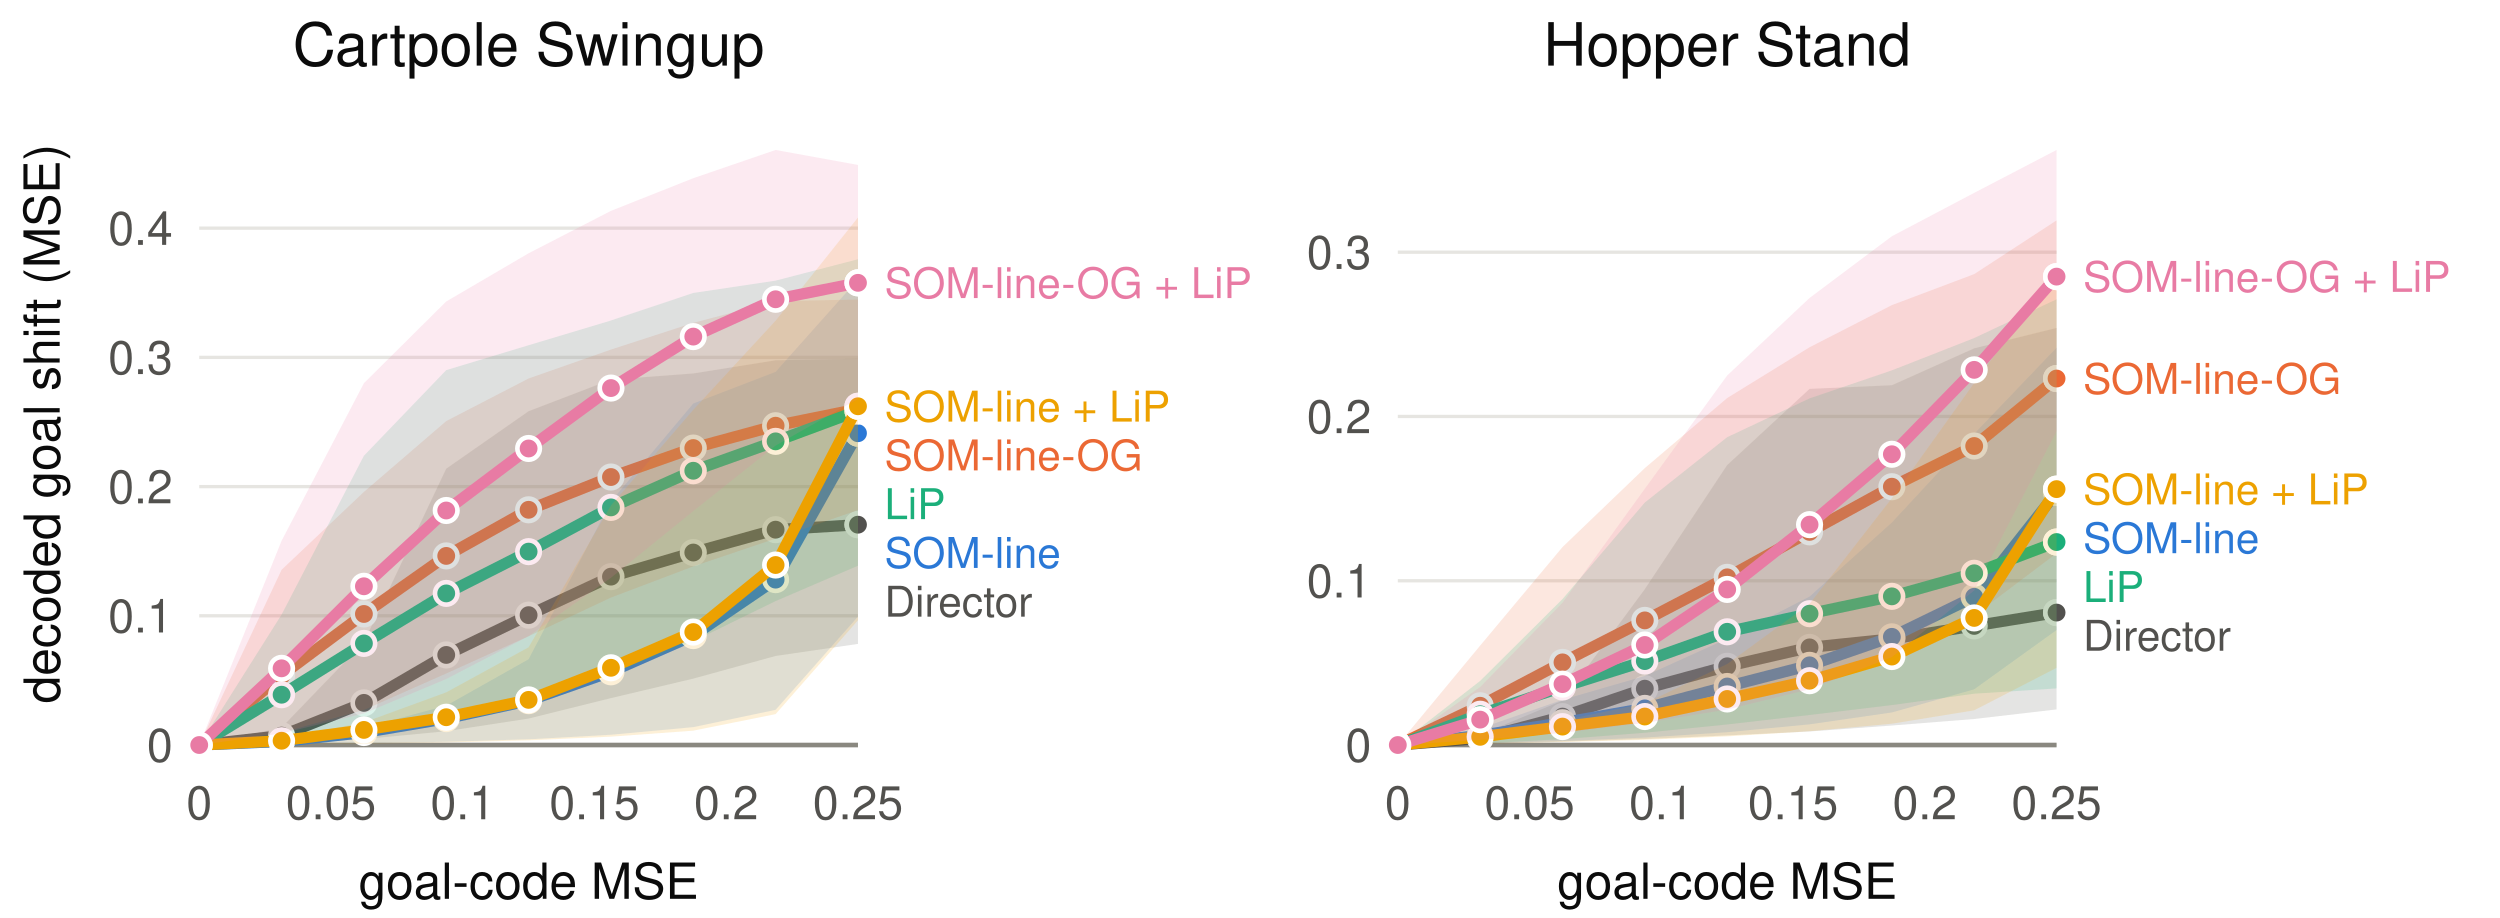
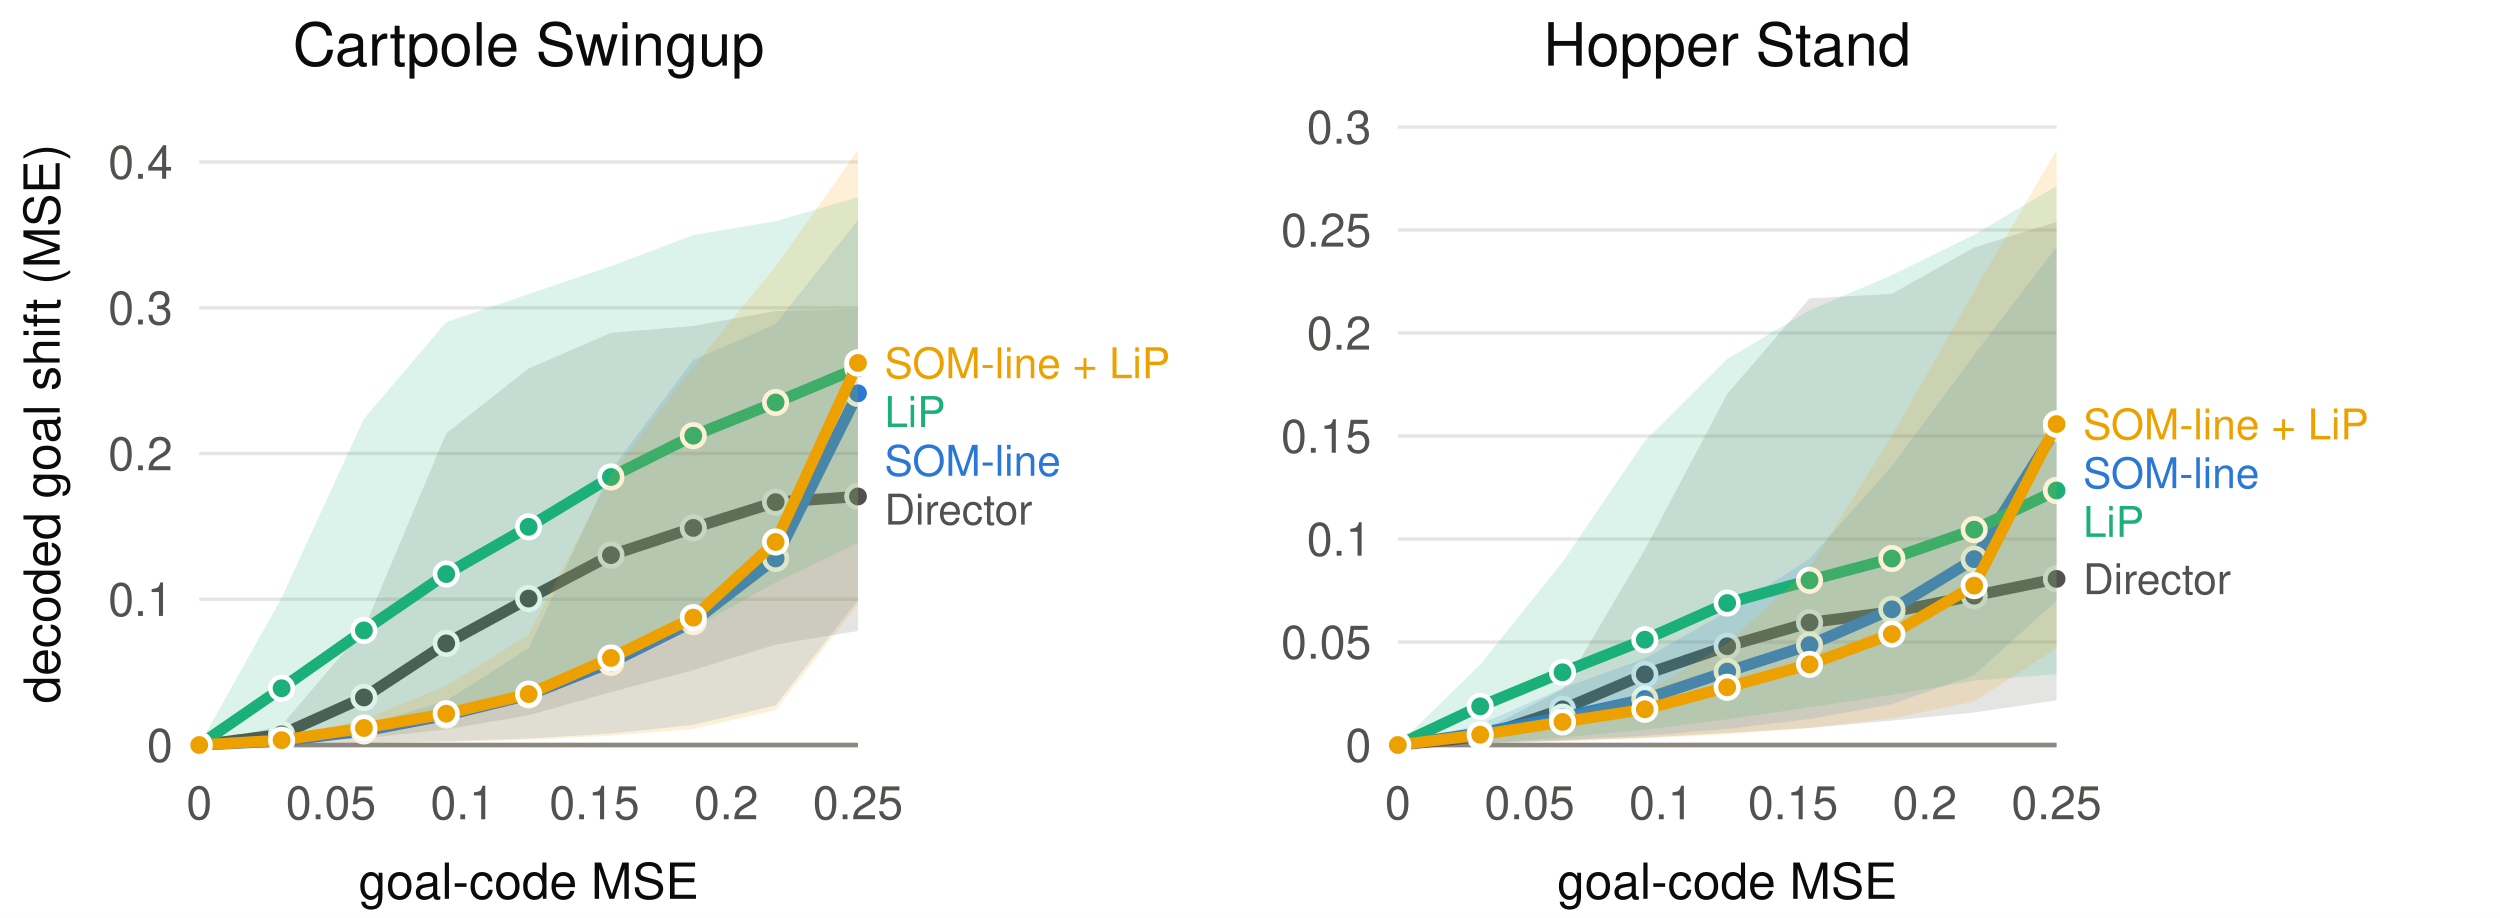
<svg xmlns="http://www.w3.org/2000/svg" width="4668" height="1714" viewBox="0 0 4668 1714" font-family="Helvetica,Arial,sans-serif">
  <rect x="0" y="0" width="4668" height="1714" fill="white" />
  <text x="987.0" y="122.5" font-size="111.4" fill="#0b0b0b" text-anchor="middle">Cartpole Swingup</text>
  <line x1="372.0" y1="1391.1" x2="1602.0" y2="1391.1" stroke="#e6e5e1" stroke-width="6.19" />
  <text x="322.5" y="1422.3" font-size="86.6" fill="#52514e" text-anchor="end">0</text>
-   <line x1="372.0" y1="1149.8" x2="1602.0" y2="1149.8" stroke="#e6e5e1" stroke-width="6.19" />
-   <text x="322.5" y="1181.0" font-size="86.6" fill="#52514e" text-anchor="end">0.1</text>
-   <line x1="372.0" y1="908.6" x2="1602.0" y2="908.6" stroke="#e6e5e1" stroke-width="6.19" />
-   <text x="322.5" y="939.8" font-size="86.6" fill="#52514e" text-anchor="end">0.2</text>
-   <line x1="372.0" y1="667.3" x2="1602.0" y2="667.3" stroke="#e6e5e1" stroke-width="6.19" />
-   <text x="322.5" y="698.5" font-size="86.6" fill="#52514e" text-anchor="end">0.3</text>
-   <line x1="372.0" y1="426.0" x2="1602.0" y2="426.0" stroke="#e6e5e1" stroke-width="6.19" />
-   <text x="322.5" y="457.2" font-size="86.6" fill="#52514e" text-anchor="end">0.4</text>
+   <line x1="372.0" y1="1118.9" x2="1602.0" y2="1118.9" stroke="#e6e5e1" stroke-width="6.19" />
+   <text x="322.5" y="1150.1" font-size="86.6" fill="#52514e" text-anchor="end">0.1</text>
+   <line x1="372.0" y1="846.8" x2="1602.0" y2="846.8" stroke="#e6e5e1" stroke-width="6.19" />
+   <text x="322.5" y="878.0" font-size="86.6" fill="#52514e" text-anchor="end">0.2</text>
+   <line x1="372.0" y1="574.7" x2="1602.0" y2="574.7" stroke="#e6e5e1" stroke-width="6.19" />
+   <text x="322.5" y="605.8" font-size="86.6" fill="#52514e" text-anchor="end">0.3</text>
+   <line x1="372.0" y1="302.5" x2="1602.0" y2="302.5" stroke="#e6e5e1" stroke-width="6.19" />
+   <text x="322.5" y="333.7" font-size="86.6" fill="#52514e" text-anchor="end">0.4</text>
  <text x="372.0" y="1529.7" font-size="86.6" fill="#52514e" text-anchor="middle">0</text>
  <text x="618.0" y="1529.7" font-size="86.6" fill="#52514e" text-anchor="middle">0.05</text>
  <text x="864.0" y="1529.7" font-size="86.6" fill="#52514e" text-anchor="middle">0.1</text>
  <text x="1110.0" y="1529.7" font-size="86.6" fill="#52514e" text-anchor="middle">0.15</text>
  <text x="1356.0" y="1529.7" font-size="86.6" fill="#52514e" text-anchor="middle">0.2</text>
  <text x="1602.0" y="1529.7" font-size="86.6" fill="#52514e" text-anchor="middle">0.25</text>
  <text x="987.0" y="1678.2" font-size="92.8" fill="#0b0b0b" text-anchor="middle">goal-code MSE</text>
  <text x="111.4" y="791.1" font-size="92.8" fill="#0b0b0b" text-anchor="middle" transform="rotate(-90 111.4 791.1)">decoded goal shift (MSE)</text>
  <line x1="372.0" y1="1391.1" x2="1602.0" y2="1391.1" stroke="#8a8880" stroke-width="8.66" />
-   <polygon points="372.0,1391.1 525.8,1358.5 679.5,1198.9 833.2,875.1 987.0,767.8 1140.8,708.8 1294.5,697.3 1448.2,672.7 1602.0,669.8 1602.0,1202.3 1448.2,1224.8 1294.5,1267.1 1140.8,1303.5 987.0,1341.7 833.2,1365.3 679.5,1380.0 525.8,1386.9 372.0,1391.1" fill="#52514e" fill-opacity="0.16" stroke="none" />
-   <path d="M372.0,1391.1 L525.8,1373.5 L679.5,1312.4 L833.2,1222.9 L987.0,1148.6 L1140.8,1076.7 L1294.5,1031.7 L1448.2,989.0 L1602.0,979.7" fill="none" stroke="#52514e" stroke-width="21.04" stroke-linejoin="round" />
+   <polygon points="372.0,1391.1 525.8,1354.3 679.5,1174.2 833.2,809.0 987.0,688.0 1140.8,621.5 1294.5,608.5 1448.2,580.7 1602.0,577.4 1602.0,1178.1 1448.2,1203.5 1294.5,1251.3 1140.8,1292.3 987.0,1335.4 833.2,1362.0 679.5,1378.6 525.8,1386.3 372.0,1391.1" fill="#52514e" fill-opacity="0.16" stroke="none" />
+   <path d="M372.0,1391.1 L525.8,1371.2 L679.5,1302.3 L833.2,1201.4 L987.0,1117.6 L1140.8,1036.5 L1294.5,985.7 L1448.2,937.6 L1602.0,927.0" fill="none" stroke="#52514e" stroke-width="21.04" stroke-linejoin="round" />
  <circle cx="372.0" cy="1391.1" r="21.0" fill="#52514e" stroke="white" stroke-width="8.66" />
-   <circle cx="525.8" cy="1373.5" r="21.0" fill="#52514e" stroke="white" stroke-width="8.66" />
-   <circle cx="679.5" cy="1312.4" r="21.0" fill="#52514e" stroke="white" stroke-width="8.66" />
-   <circle cx="833.2" cy="1222.9" r="21.0" fill="#52514e" stroke="white" stroke-width="8.66" />
-   <circle cx="987.0" cy="1148.6" r="21.0" fill="#52514e" stroke="white" stroke-width="8.66" />
-   <circle cx="1140.8" cy="1076.7" r="21.0" fill="#52514e" stroke="white" stroke-width="8.66" />
-   <circle cx="1294.5" cy="1031.7" r="21.0" fill="#52514e" stroke="white" stroke-width="8.66" />
-   <circle cx="1448.2" cy="989.0" r="21.0" fill="#52514e" stroke="white" stroke-width="8.66" />
-   <circle cx="1602.0" cy="979.7" r="21.0" fill="#52514e" stroke="white" stroke-width="8.66" />
-   <circle cx="1602.0" cy="979.7" r="21.0" fill="#52514e" stroke="white" stroke-width="8.66" />
-   <polygon points="372.0,1391.1 525.8,1380.0 679.5,1358.8 833.2,1317.5 987.0,1230.9 1140.8,936.3 1294.5,753.4 1448.2,694.3 1602.0,521.8 1602.0,1151.3 1448.2,1325.4 1294.5,1357.7 1140.8,1371.9 987.0,1380.4 833.2,1385.0 679.5,1388.0 525.8,1390.1 372.0,1391.1" fill="#2a78d6" fill-opacity="0.16" stroke="none" />
-   <path d="M372.0,1391.1 L525.8,1384.3 L679.5,1367.8 L833.2,1341.8 L987.0,1308.3 L1140.8,1254.4 L1294.5,1186.8 L1448.2,1082.3 L1602.0,808.9" fill="none" stroke="#2a78d6" stroke-width="21.04" stroke-linejoin="round" />
+   <circle cx="525.8" cy="1371.2" r="21.0" fill="#52514e" stroke="white" stroke-width="8.66" />
+   <circle cx="679.5" cy="1302.3" r="21.0" fill="#52514e" stroke="white" stroke-width="8.66" />
+   <circle cx="833.2" cy="1201.4" r="21.0" fill="#52514e" stroke="white" stroke-width="8.66" />
+   <circle cx="987.0" cy="1117.6" r="21.0" fill="#52514e" stroke="white" stroke-width="8.66" />
+   <circle cx="1140.8" cy="1036.5" r="21.0" fill="#52514e" stroke="white" stroke-width="8.66" />
+   <circle cx="1294.5" cy="985.7" r="21.0" fill="#52514e" stroke="white" stroke-width="8.66" />
+   <circle cx="1448.2" cy="937.6" r="21.0" fill="#52514e" stroke="white" stroke-width="8.66" />
+   <circle cx="1602.0" cy="927.0" r="21.0" fill="#52514e" stroke="white" stroke-width="8.66" />
+   <circle cx="1602.0" cy="927.0" r="21.0" fill="#52514e" stroke="white" stroke-width="8.66" />
+   <polygon points="372.0,1391.1 525.8,1378.6 679.5,1354.6 833.2,1308.1 987.0,1210.4 1140.8,878.1 1294.5,671.8 1448.2,605.1 1602.0,410.6 1602.0,1120.6 1448.2,1317.0 1294.5,1353.5 1140.8,1369.5 987.0,1379.0 833.2,1384.2 679.5,1387.6 525.8,1390.0 372.0,1391.1" fill="#2a78d6" fill-opacity="0.16" stroke="none" />
+   <path d="M372.0,1391.1 L525.8,1383.4 L679.5,1364.8 L833.2,1335.5 L987.0,1297.7 L1140.8,1237.0 L1294.5,1160.7 L1448.2,1042.8 L1602.0,734.4" fill="none" stroke="#2a78d6" stroke-width="21.04" stroke-linejoin="round" />
  <circle cx="372.0" cy="1391.1" r="21.0" fill="#2a78d6" stroke="white" stroke-width="8.66" />
-   <circle cx="525.8" cy="1384.3" r="21.0" fill="#2a78d6" stroke="white" stroke-width="8.66" />
-   <circle cx="679.5" cy="1367.8" r="21.0" fill="#2a78d6" stroke="white" stroke-width="8.66" />
-   <circle cx="833.2" cy="1341.8" r="21.0" fill="#2a78d6" stroke="white" stroke-width="8.66" />
-   <circle cx="987.0" cy="1308.3" r="21.0" fill="#2a78d6" stroke="white" stroke-width="8.66" />
-   <circle cx="1140.8" cy="1254.4" r="21.0" fill="#2a78d6" stroke="white" stroke-width="8.66" />
-   <circle cx="1294.5" cy="1186.8" r="21.0" fill="#2a78d6" stroke="white" stroke-width="8.66" />
-   <circle cx="1448.2" cy="1082.3" r="21.0" fill="#2a78d6" stroke="white" stroke-width="8.66" />
-   <circle cx="1602.0" cy="808.9" r="21.0" fill="#2a78d6" stroke="white" stroke-width="8.66" />
-   <circle cx="1602.0" cy="808.9" r="21.0" fill="#2a78d6" stroke="white" stroke-width="8.66" />
-   <polygon points="372.0,1391.1 525.8,1063.9 679.5,918.5 833.2,786.2 987.0,706.7 1140.8,652.7 1294.5,602.8 1448.2,562.4 1602.0,559.3 1602.0,952.4 1448.2,1005.6 1294.5,1057.5 1140.8,1115.7 987.0,1188.0 833.2,1257.6 679.5,1325.6 525.8,1367.8 372.0,1391.1" fill="#eb6834" fill-opacity="0.16" stroke="none" />
-   <path d="M372.0,1391.1 L525.8,1261.0 L679.5,1146.4 L833.2,1038.0 L987.0,951.9 L1140.8,890.7 L1294.5,836.6 L1448.2,794.9 L1602.0,763.7" fill="none" stroke="#eb6834" stroke-width="21.04" stroke-linejoin="round" />
-   <circle cx="372.0" cy="1391.1" r="21.0" fill="#eb6834" stroke="white" stroke-width="8.66" />
-   <circle cx="525.8" cy="1261.0" r="21.0" fill="#eb6834" stroke="white" stroke-width="8.66" />
-   <circle cx="679.5" cy="1146.4" r="21.0" fill="#eb6834" stroke="white" stroke-width="8.66" />
-   <circle cx="833.2" cy="1038.0" r="21.0" fill="#eb6834" stroke="white" stroke-width="8.66" />
-   <circle cx="987.0" cy="951.9" r="21.0" fill="#eb6834" stroke="white" stroke-width="8.66" />
-   <circle cx="1140.8" cy="890.7" r="21.0" fill="#eb6834" stroke="white" stroke-width="8.66" />
-   <circle cx="1294.5" cy="836.6" r="21.0" fill="#eb6834" stroke="white" stroke-width="8.66" />
-   <circle cx="1448.2" cy="794.9" r="21.0" fill="#eb6834" stroke="white" stroke-width="8.66" />
-   <circle cx="1602.0" cy="763.7" r="21.0" fill="#eb6834" stroke="white" stroke-width="8.66" />
-   <circle cx="1602.0" cy="763.7" r="21.0" fill="#eb6834" stroke="white" stroke-width="8.66" />
-   <polygon points="372.0,1391.1 525.8,1147.5 679.5,851.0 833.2,691.1 987.0,644.6 1140.8,598.4 1294.5,547.0 1448.2,524.0 1602.0,484.0 1602.0,1056.3 1448.2,1122.3 1294.5,1197.4 1140.8,1259.0 987.0,1307.9 833.2,1347.2 679.5,1371.1 525.8,1387.2 372.0,1391.1" fill="#1baf7a" fill-opacity="0.16" stroke="none" />
-   <path d="M372.0,1391.1 L525.8,1297.2 L679.5,1201.4 L833.2,1108.0 L987.0,1030.0 L1140.8,947.4 L1294.5,879.0 L1448.2,824.1 L1602.0,767.0" fill="none" stroke="#1baf7a" stroke-width="21.04" stroke-linejoin="round" />
+   <circle cx="525.8" cy="1383.4" r="21.0" fill="#2a78d6" stroke="white" stroke-width="8.66" />
+   <circle cx="679.5" cy="1364.8" r="21.0" fill="#2a78d6" stroke="white" stroke-width="8.66" />
+   <circle cx="833.2" cy="1335.5" r="21.0" fill="#2a78d6" stroke="white" stroke-width="8.66" />
+   <circle cx="987.0" cy="1297.7" r="21.0" fill="#2a78d6" stroke="white" stroke-width="8.66" />
+   <circle cx="1140.8" cy="1237.0" r="21.0" fill="#2a78d6" stroke="white" stroke-width="8.66" />
+   <circle cx="1294.5" cy="1160.7" r="21.0" fill="#2a78d6" stroke="white" stroke-width="8.66" />
+   <circle cx="1448.2" cy="1042.8" r="21.0" fill="#2a78d6" stroke="white" stroke-width="8.66" />
+   <circle cx="1602.0" cy="734.4" r="21.0" fill="#2a78d6" stroke="white" stroke-width="8.66" />
+   <circle cx="1602.0" cy="734.4" r="21.0" fill="#2a78d6" stroke="white" stroke-width="8.66" />
+   <polygon points="372.0,1391.1 525.8,1116.3 679.5,781.9 833.2,601.5 987.0,549.0 1140.8,496.9 1294.5,439.0 1448.2,413.0 1602.0,367.9 1602.0,1013.5 1448.2,1087.9 1294.5,1172.6 1140.8,1242.0 987.0,1297.3 833.2,1341.6 679.5,1368.5 525.8,1386.7 372.0,1391.1" fill="#1baf7a" fill-opacity="0.16" stroke="none" />
+   <path d="M372.0,1391.1 L525.8,1285.1 L679.5,1177.1 L833.2,1071.8 L987.0,983.7 L1140.8,890.6 L1294.5,813.5 L1448.2,751.5 L1602.0,687.1" fill="none" stroke="#1baf7a" stroke-width="21.04" stroke-linejoin="round" />
  <circle cx="372.0" cy="1391.1" r="21.0" fill="#1baf7a" stroke="white" stroke-width="8.66" />
-   <circle cx="525.8" cy="1297.2" r="21.0" fill="#1baf7a" stroke="white" stroke-width="8.66" />
-   <circle cx="679.5" cy="1201.4" r="21.0" fill="#1baf7a" stroke="white" stroke-width="8.66" />
-   <circle cx="833.2" cy="1108.0" r="21.0" fill="#1baf7a" stroke="white" stroke-width="8.66" />
-   <circle cx="987.0" cy="1030.0" r="21.0" fill="#1baf7a" stroke="white" stroke-width="8.66" />
-   <circle cx="1140.8" cy="947.4" r="21.0" fill="#1baf7a" stroke="white" stroke-width="8.66" />
-   <circle cx="1294.5" cy="879.0" r="21.0" fill="#1baf7a" stroke="white" stroke-width="8.66" />
-   <circle cx="1448.2" cy="824.1" r="21.0" fill="#1baf7a" stroke="white" stroke-width="8.66" />
-   <circle cx="1602.0" cy="767.0" r="21.0" fill="#1baf7a" stroke="white" stroke-width="8.66" />
-   <circle cx="1602.0" cy="767.0" r="21.0" fill="#1baf7a" stroke="white" stroke-width="8.66" />
-   <polygon points="372.0,1391.1 525.8,1378.4 679.5,1348.9 833.2,1292.7 987.0,1208.6 1140.8,943.7 1294.5,765.2 1448.2,598.9 1602.0,406.1 1602.0,1158.2 1448.2,1333.4 1294.5,1364.3 1140.8,1375.5 987.0,1382.3 833.2,1386.3 679.5,1388.6 525.8,1390.4 372.0,1391.1" fill="#eda100" fill-opacity="0.16" stroke="none" />
-   <path d="M372.0,1391.1 L525.8,1383.1 L679.5,1362.9 L833.2,1339.2 L987.0,1306.8 L1140.8,1246.9 L1294.5,1180.2 L1448.2,1055.0 L1602.0,758.6" fill="none" stroke="#eda100" stroke-width="21.04" stroke-linejoin="round" />
+   <circle cx="525.8" cy="1285.1" r="21.0" fill="#1baf7a" stroke="white" stroke-width="8.66" />
+   <circle cx="679.5" cy="1177.1" r="21.0" fill="#1baf7a" stroke="white" stroke-width="8.66" />
+   <circle cx="833.2" cy="1071.8" r="21.0" fill="#1baf7a" stroke="white" stroke-width="8.66" />
+   <circle cx="987.0" cy="983.7" r="21.0" fill="#1baf7a" stroke="white" stroke-width="8.66" />
+   <circle cx="1140.8" cy="890.6" r="21.0" fill="#1baf7a" stroke="white" stroke-width="8.66" />
+   <circle cx="1294.5" cy="813.5" r="21.0" fill="#1baf7a" stroke="white" stroke-width="8.66" />
+   <circle cx="1448.2" cy="751.5" r="21.0" fill="#1baf7a" stroke="white" stroke-width="8.66" />
+   <circle cx="1602.0" cy="687.1" r="21.0" fill="#1baf7a" stroke="white" stroke-width="8.66" />
+   <circle cx="1602.0" cy="687.1" r="21.0" fill="#1baf7a" stroke="white" stroke-width="8.66" />
+   <polygon points="372.0,1391.1 525.8,1376.8 679.5,1343.5 833.2,1280.1 987.0,1185.2 1140.8,886.4 1294.5,685.0 1448.2,497.5 1602.0,280.0 1602.0,1128.4 1448.2,1326.0 1294.5,1360.9 1140.8,1373.5 987.0,1381.2 833.2,1385.7 679.5,1388.2 525.8,1390.3 372.0,1391.1" fill="#eda100" fill-opacity="0.16" stroke="none" />
+   <path d="M372.0,1391.1 L525.8,1382.0 L679.5,1359.3 L833.2,1332.6 L987.0,1296.0 L1140.8,1228.5 L1294.5,1153.2 L1448.2,1012.0 L1602.0,677.7" fill="none" stroke="#eda100" stroke-width="21.04" stroke-linejoin="round" />
  <circle cx="372.0" cy="1391.1" r="21.0" fill="#eda100" stroke="white" stroke-width="8.66" />
-   <circle cx="525.8" cy="1383.1" r="21.0" fill="#eda100" stroke="white" stroke-width="8.66" />
-   <circle cx="679.5" cy="1362.9" r="21.0" fill="#eda100" stroke="white" stroke-width="8.66" />
-   <circle cx="833.2" cy="1339.2" r="21.0" fill="#eda100" stroke="white" stroke-width="8.66" />
-   <circle cx="987.0" cy="1306.8" r="21.0" fill="#eda100" stroke="white" stroke-width="8.66" />
-   <circle cx="1140.8" cy="1246.9" r="21.0" fill="#eda100" stroke="white" stroke-width="8.66" />
-   <circle cx="1294.5" cy="1180.2" r="21.0" fill="#eda100" stroke="white" stroke-width="8.66" />
-   <circle cx="1448.2" cy="1055.0" r="21.0" fill="#eda100" stroke="white" stroke-width="8.66" />
-   <circle cx="1602.0" cy="758.6" r="21.0" fill="#eda100" stroke="white" stroke-width="8.66" />
-   <circle cx="1602.0" cy="758.6" r="21.0" fill="#eda100" stroke="white" stroke-width="8.66" />
-   <polygon points="372.0,1391.1 525.8,1009.7 679.5,715.5 833.2,562.9 987.0,472.9 1140.8,393.7 1294.5,332.7 1448.2,280.0 1602.0,308.0 1602.0,744.8 1448.2,831.9 1294.5,954.2 1140.8,1078.7 987.0,1187.9 833.2,1267.9 679.5,1332.1 525.8,1369.4 372.0,1391.1" fill="#e87ba4" fill-opacity="0.16" stroke="none" />
-   <path d="M372.0,1391.1 L525.8,1247.9 L679.5,1094.7 L833.2,953.2 L987.0,837.4 L1140.8,724.6 L1294.5,628.5 L1448.2,558.8 L1602.0,528.1" fill="none" stroke="#e87ba4" stroke-width="21.04" stroke-linejoin="round" />
-   <circle cx="372.0" cy="1391.1" r="21.0" fill="#e87ba4" stroke="white" stroke-width="8.66" />
-   <circle cx="525.8" cy="1247.9" r="21.0" fill="#e87ba4" stroke="white" stroke-width="8.66" />
-   <circle cx="679.5" cy="1094.7" r="21.0" fill="#e87ba4" stroke="white" stroke-width="8.66" />
-   <circle cx="833.2" cy="953.2" r="21.0" fill="#e87ba4" stroke="white" stroke-width="8.66" />
-   <circle cx="987.0" cy="837.4" r="21.0" fill="#e87ba4" stroke="white" stroke-width="8.66" />
-   <circle cx="1140.8" cy="724.6" r="21.0" fill="#e87ba4" stroke="white" stroke-width="8.66" />
-   <circle cx="1294.5" cy="628.5" r="21.0" fill="#e87ba4" stroke="white" stroke-width="8.66" />
-   <circle cx="1448.2" cy="558.8" r="21.0" fill="#e87ba4" stroke="white" stroke-width="8.66" />
-   <circle cx="1602.0" cy="528.1" r="21.0" fill="#e87ba4" stroke="white" stroke-width="8.66" />
-   <circle cx="1602.0" cy="528.1" r="21.0" fill="#e87ba4" stroke="white" stroke-width="8.66" />
-   <text xml:space="preserve" x="1651.5" y="556.6" font-size="79.2" fill="#e87ba4">SOM-line-OG + LiP</text>
-   <text xml:space="preserve" x="1651.5" y="787.2" font-size="79.2" fill="#eda100">SOM-line + LiP</text>
-   <text xml:space="preserve" x="1651.5" y="878.3" font-size="79.2" fill="#eb6834">SOM-line-OG</text>
-   <text xml:space="preserve" x="1651.5" y="969.3" font-size="79.2" fill="#1baf7a">LiP</text>
-   <text xml:space="preserve" x="1651.5" y="1060.4" font-size="79.2" fill="#2a78d6">SOM-line</text>
-   <text xml:space="preserve" x="1651.5" y="1151.5" font-size="79.2" fill="#52514e">Director</text>
+   <circle cx="525.8" cy="1382.0" r="21.0" fill="#eda100" stroke="white" stroke-width="8.66" />
+   <circle cx="679.5" cy="1359.3" r="21.0" fill="#eda100" stroke="white" stroke-width="8.66" />
+   <circle cx="833.2" cy="1332.6" r="21.0" fill="#eda100" stroke="white" stroke-width="8.66" />
+   <circle cx="987.0" cy="1296.0" r="21.0" fill="#eda100" stroke="white" stroke-width="8.66" />
+   <circle cx="1140.8" cy="1228.5" r="21.0" fill="#eda100" stroke="white" stroke-width="8.66" />
+   <circle cx="1294.5" cy="1153.2" r="21.0" fill="#eda100" stroke="white" stroke-width="8.66" />
+   <circle cx="1448.2" cy="1012.0" r="21.0" fill="#eda100" stroke="white" stroke-width="8.66" />
+   <circle cx="1602.0" cy="677.7" r="21.0" fill="#eda100" stroke="white" stroke-width="8.66" />
+   <circle cx="1602.0" cy="677.7" r="21.0" fill="#eda100" stroke="white" stroke-width="8.66" />
+   <text xml:space="preserve" x="1651.5" y="706.2" font-size="79.2" fill="#eda100">SOM-line + LiP</text>
+   <text xml:space="preserve" x="1651.5" y="797.3" font-size="79.2" fill="#1baf7a">LiP</text>
+   <text xml:space="preserve" x="1651.5" y="888.4" font-size="79.2" fill="#2a78d6">SOM-line</text>
+   <text xml:space="preserve" x="1651.5" y="979.5" font-size="79.2" fill="#52514e">Director</text>
  <text x="3225.0" y="122.5" font-size="111.4" fill="#0b0b0b" text-anchor="middle">Hopper Stand</text>
  <line x1="2610.0" y1="1391.1" x2="3840.0" y2="1391.1" stroke="#e6e5e1" stroke-width="6.19" />
  <text x="2560.5" y="1422.3" font-size="86.6" fill="#52514e" text-anchor="end">0</text>
-   <line x1="2610.0" y1="1084.4" x2="3840.0" y2="1084.4" stroke="#e6e5e1" stroke-width="6.19" />
-   <text x="2560.5" y="1115.6" font-size="86.6" fill="#52514e" text-anchor="end">0.1</text>
-   <line x1="2610.0" y1="777.6" x2="3840.0" y2="777.6" stroke="#e6e5e1" stroke-width="6.19" />
-   <text x="2560.5" y="808.8" font-size="86.6" fill="#52514e" text-anchor="end">0.2</text>
-   <line x1="2610.0" y1="470.9" x2="3840.0" y2="470.9" stroke="#e6e5e1" stroke-width="6.19" />
-   <text x="2560.5" y="502.1" font-size="86.6" fill="#52514e" text-anchor="end">0.3</text>
+   <line x1="2610.0" y1="1198.8" x2="3840.0" y2="1198.8" stroke="#e6e5e1" stroke-width="6.19" />
+   <text x="2560.5" y="1229.9" font-size="86.6" fill="#52514e" text-anchor="end">0.05</text>
+   <line x1="2610.0" y1="1006.4" x2="3840.0" y2="1006.4" stroke="#e6e5e1" stroke-width="6.19" />
+   <text x="2560.5" y="1037.6" font-size="86.6" fill="#52514e" text-anchor="end">0.1</text>
+   <line x1="2610.0" y1="814.1" x2="3840.0" y2="814.1" stroke="#e6e5e1" stroke-width="6.19" />
+   <text x="2560.5" y="845.3" font-size="86.6" fill="#52514e" text-anchor="end">0.15</text>
+   <line x1="2610.0" y1="621.7" x2="3840.0" y2="621.7" stroke="#e6e5e1" stroke-width="6.19" />
+   <text x="2560.5" y="652.9" font-size="86.6" fill="#52514e" text-anchor="end">0.2</text>
+   <line x1="2610.0" y1="429.4" x2="3840.0" y2="429.4" stroke="#e6e5e1" stroke-width="6.19" />
+   <text x="2560.5" y="460.6" font-size="86.6" fill="#52514e" text-anchor="end">0.25</text>
+   <line x1="2610.0" y1="237.1" x2="3840.0" y2="237.1" stroke="#e6e5e1" stroke-width="6.19" />
+   <text x="2560.5" y="268.2" font-size="86.6" fill="#52514e" text-anchor="end">0.3</text>
  <text x="2610.0" y="1529.7" font-size="86.6" fill="#52514e" text-anchor="middle">0</text>
  <text x="2856.0" y="1529.7" font-size="86.6" fill="#52514e" text-anchor="middle">0.05</text>
  <text x="3102.0" y="1529.7" font-size="86.6" fill="#52514e" text-anchor="middle">0.1</text>
  <text x="3348.0" y="1529.7" font-size="86.6" fill="#52514e" text-anchor="middle">0.15</text>
  <text x="3594.0" y="1529.7" font-size="86.6" fill="#52514e" text-anchor="middle">0.2</text>
  <text x="3840.0" y="1529.7" font-size="86.6" fill="#52514e" text-anchor="middle">0.25</text>
  <text x="3225.0" y="1678.2" font-size="92.8" fill="#0b0b0b" text-anchor="middle">goal-code MSE</text>
  <line x1="2610.0" y1="1391.1" x2="3840.0" y2="1391.1" stroke="#8a8880" stroke-width="8.66" />
-   <polygon points="2610.0,1391.1 2763.8,1371.8 2917.5,1308.1 3071.2,1100.1 3225.0,868.4 3378.8,726.1 3532.5,719.3 3686.2,650.4 3840.0,612.3 3840.0,1324.6 3686.2,1342.5 3532.5,1354.7 3378.8,1365.8 3225.0,1373.2 3071.2,1379.9 2917.5,1384.8 2763.8,1388.5 2610.0,1391.1" fill="#52514e" fill-opacity="0.16" stroke="none" />
-   <path d="M2610.0,1391.1 L2763.8,1378.7 L2917.5,1338.0 L3071.2,1285.9 L3225.0,1244.1 L3378.8,1208.8 L3532.5,1192.9 L3686.2,1168.7 L3840.0,1143.8" fill="none" stroke="#52514e" stroke-width="21.04" stroke-linejoin="round" />
+   <polygon points="2610.0,1391.1 2763.8,1366.9 2917.5,1287.0 3071.2,1026.2 3225.0,735.6 3378.8,557.0 3532.5,548.6 3686.2,462.1 3840.0,414.3 3840.0,1307.7 3686.2,1330.2 3532.5,1345.4 3378.8,1359.3 3225.0,1368.6 3071.2,1377.1 2917.5,1383.2 2763.8,1387.8 2610.0,1391.1" fill="#52514e" fill-opacity="0.16" stroke="none" />
+   <path d="M2610.0,1391.1 L2763.8,1375.6 L2917.5,1324.5 L3071.2,1259.2 L3225.0,1206.7 L3378.8,1162.5 L3532.5,1142.5 L3686.2,1112.2 L3840.0,1080.9" fill="none" stroke="#52514e" stroke-width="21.04" stroke-linejoin="round" />
  <circle cx="2610.0" cy="1391.1" r="21.0" fill="#52514e" stroke="white" stroke-width="8.66" />
-   <circle cx="2763.8" cy="1378.7" r="21.0" fill="#52514e" stroke="white" stroke-width="8.66" />
-   <circle cx="2917.5" cy="1338.0" r="21.0" fill="#52514e" stroke="white" stroke-width="8.66" />
-   <circle cx="3071.2" cy="1285.9" r="21.0" fill="#52514e" stroke="white" stroke-width="8.66" />
-   <circle cx="3225.0" cy="1244.1" r="21.0" fill="#52514e" stroke="white" stroke-width="8.66" />
-   <circle cx="3378.8" cy="1208.8" r="21.0" fill="#52514e" stroke="white" stroke-width="8.66" />
-   <circle cx="3532.5" cy="1192.9" r="21.0" fill="#52514e" stroke="white" stroke-width="8.66" />
-   <circle cx="3686.2" cy="1168.7" r="21.0" fill="#52514e" stroke="white" stroke-width="8.66" />
-   <circle cx="3840.0" cy="1143.8" r="21.0" fill="#52514e" stroke="white" stroke-width="8.66" />
-   <circle cx="3840.0" cy="1143.8" r="21.0" fill="#52514e" stroke="white" stroke-width="8.66" />
-   <polygon points="2610.0,1391.1 2763.8,1360.1 2917.5,1306.6 3071.2,1262.1 3225.0,1192.5 3378.8,1113.9 3532.5,975.6 3686.2,810.0 3840.0,649.2 3840.0,1176.4 3686.2,1287.1 3532.5,1330.3 3378.8,1352.5 3225.0,1367.2 3071.2,1377.2 2917.5,1383.7 2763.8,1388.4 2610.0,1391.1" fill="#2a78d6" fill-opacity="0.16" stroke="none" />
-   <path d="M2610.0,1391.1 L2763.8,1373.1 L2917.5,1349.5 L3071.2,1322.7 L3225.0,1281.8 L3378.8,1242.3 L3532.5,1189.1 L3686.2,1114.4 L3840.0,919.4" fill="none" stroke="#2a78d6" stroke-width="21.04" stroke-linejoin="round" />
+   <circle cx="2763.8" cy="1375.6" r="21.0" fill="#52514e" stroke="white" stroke-width="8.66" />
+   <circle cx="2917.5" cy="1324.5" r="21.0" fill="#52514e" stroke="white" stroke-width="8.66" />
+   <circle cx="3071.2" cy="1259.2" r="21.0" fill="#52514e" stroke="white" stroke-width="8.66" />
+   <circle cx="3225.0" cy="1206.7" r="21.0" fill="#52514e" stroke="white" stroke-width="8.66" />
+   <circle cx="3378.8" cy="1162.5" r="21.0" fill="#52514e" stroke="white" stroke-width="8.66" />
+   <circle cx="3532.5" cy="1142.5" r="21.0" fill="#52514e" stroke="white" stroke-width="8.66" />
+   <circle cx="3686.2" cy="1112.2" r="21.0" fill="#52514e" stroke="white" stroke-width="8.66" />
+   <circle cx="3840.0" cy="1080.9" r="21.0" fill="#52514e" stroke="white" stroke-width="8.66" />
+   <circle cx="3840.0" cy="1080.9" r="21.0" fill="#52514e" stroke="white" stroke-width="8.66" />
+   <polygon points="2610.0,1391.1 2763.8,1352.2 2917.5,1285.1 3071.2,1229.4 3225.0,1142.0 3378.8,1043.4 3532.5,870.0 3686.2,662.3 3840.0,460.7 3840.0,1121.8 3686.2,1260.7 3532.5,1314.9 3378.8,1342.6 3225.0,1361.1 3071.2,1373.7 2917.5,1381.8 2763.8,1387.7 2610.0,1391.1" fill="#2a78d6" fill-opacity="0.16" stroke="none" />
+   <path d="M2610.0,1391.1 L2763.8,1368.5 L2917.5,1339.0 L3071.2,1305.3 L3225.0,1254.0 L3378.8,1204.5 L3532.5,1137.7 L3686.2,1044.0 L3840.0,799.5" fill="none" stroke="#2a78d6" stroke-width="21.04" stroke-linejoin="round" />
  <circle cx="2610.0" cy="1391.1" r="21.0" fill="#2a78d6" stroke="white" stroke-width="8.66" />
-   <circle cx="2763.8" cy="1373.1" r="21.0" fill="#2a78d6" stroke="white" stroke-width="8.66" />
-   <circle cx="2917.5" cy="1349.5" r="21.0" fill="#2a78d6" stroke="white" stroke-width="8.66" />
-   <circle cx="3071.2" cy="1322.7" r="21.0" fill="#2a78d6" stroke="white" stroke-width="8.66" />
-   <circle cx="3225.0" cy="1281.8" r="21.0" fill="#2a78d6" stroke="white" stroke-width="8.66" />
-   <circle cx="3378.8" cy="1242.3" r="21.0" fill="#2a78d6" stroke="white" stroke-width="8.66" />
-   <circle cx="3532.5" cy="1189.1" r="21.0" fill="#2a78d6" stroke="white" stroke-width="8.66" />
-   <circle cx="3686.2" cy="1114.4" r="21.0" fill="#2a78d6" stroke="white" stroke-width="8.66" />
-   <circle cx="3840.0" cy="919.4" r="21.0" fill="#2a78d6" stroke="white" stroke-width="8.66" />
-   <circle cx="3840.0" cy="919.4" r="21.0" fill="#2a78d6" stroke="white" stroke-width="8.66" />
-   <polygon points="2610.0,1391.1 2763.8,1205.4 2917.5,1021.5 3071.2,874.0 3225.0,743.2 3378.8,648.4 3532.5,569.7 3686.2,511.8 3840.0,411.5 3840.0,1033.1 3686.2,1149.1 3532.5,1221.3 3378.8,1267.7 3225.0,1302.1 3071.2,1335.2 2917.5,1358.7 2763.8,1378.1 2610.0,1391.1" fill="#eb6834" fill-opacity="0.16" stroke="none" />
-   <path d="M2610.0,1391.1 L2763.8,1317.8 L2917.5,1236.8 L3071.2,1158.4 L3225.0,1078.0 L3378.8,993.1 L3532.5,908.8 L3686.2,832.8 L3840.0,706.8" fill="none" stroke="#eb6834" stroke-width="21.04" stroke-linejoin="round" />
-   <circle cx="2610.0" cy="1391.1" r="21.0" fill="#eb6834" stroke="white" stroke-width="8.66" />
-   <circle cx="2763.8" cy="1317.8" r="21.0" fill="#eb6834" stroke="white" stroke-width="8.66" />
-   <circle cx="2917.5" cy="1236.8" r="21.0" fill="#eb6834" stroke="white" stroke-width="8.66" />
-   <circle cx="3071.2" cy="1158.4" r="21.0" fill="#eb6834" stroke="white" stroke-width="8.66" />
-   <circle cx="3225.0" cy="1078.0" r="21.0" fill="#eb6834" stroke="white" stroke-width="8.66" />
-   <circle cx="3378.8" cy="993.1" r="21.0" fill="#eb6834" stroke="white" stroke-width="8.66" />
-   <circle cx="3532.5" cy="908.8" r="21.0" fill="#eb6834" stroke="white" stroke-width="8.66" />
-   <circle cx="3686.2" cy="832.8" r="21.0" fill="#eb6834" stroke="white" stroke-width="8.66" />
-   <circle cx="3840.0" cy="706.8" r="21.0" fill="#eb6834" stroke="white" stroke-width="8.66" />
-   <circle cx="3840.0" cy="706.8" r="21.0" fill="#eb6834" stroke="white" stroke-width="8.66" />
-   <polygon points="2610.0,1391.1 2763.8,1271.3 2917.5,1118.6 3071.2,938.3 3225.0,816.3 3378.8,743.8 3532.5,691.5 3686.2,631.2 3840.0,558.8 3840.0,1285.4 3686.2,1295.3 3532.5,1316.5 3378.8,1335.0 3225.0,1352.7 3071.2,1368.2 2917.5,1380.1 2763.8,1388.3 2610.0,1391.1" fill="#1baf7a" fill-opacity="0.16" stroke="none" />
-   <path d="M2610.0,1391.1 L2763.8,1333.6 L2917.5,1282.8 L3071.2,1234.4 L3225.0,1179.7 L3378.8,1145.9 L3532.5,1113.5 L3686.2,1070.4 L3840.0,1012.1" fill="none" stroke="#1baf7a" stroke-width="21.04" stroke-linejoin="round" />
+   <circle cx="2763.8" cy="1368.5" r="21.0" fill="#2a78d6" stroke="white" stroke-width="8.66" />
+   <circle cx="2917.5" cy="1339.0" r="21.0" fill="#2a78d6" stroke="white" stroke-width="8.66" />
+   <circle cx="3071.2" cy="1305.3" r="21.0" fill="#2a78d6" stroke="white" stroke-width="8.66" />
+   <circle cx="3225.0" cy="1254.0" r="21.0" fill="#2a78d6" stroke="white" stroke-width="8.66" />
+   <circle cx="3378.8" cy="1204.5" r="21.0" fill="#2a78d6" stroke="white" stroke-width="8.66" />
+   <circle cx="3532.5" cy="1137.7" r="21.0" fill="#2a78d6" stroke="white" stroke-width="8.66" />
+   <circle cx="3686.2" cy="1044.0" r="21.0" fill="#2a78d6" stroke="white" stroke-width="8.66" />
+   <circle cx="3840.0" cy="799.5" r="21.0" fill="#2a78d6" stroke="white" stroke-width="8.66" />
+   <circle cx="3840.0" cy="799.5" r="21.0" fill="#2a78d6" stroke="white" stroke-width="8.66" />
+   <polygon points="2610.0,1391.1 2763.8,1240.9 2917.5,1049.4 3071.2,823.3 3225.0,670.2 3378.8,579.3 3532.5,513.7 3686.2,438.1 3840.0,347.2 3840.0,1258.5 3686.2,1271.0 3532.5,1297.6 3378.8,1320.7 3225.0,1343.0 3071.2,1362.4 2917.5,1377.3 2763.8,1387.6 2610.0,1391.1" fill="#1baf7a" fill-opacity="0.16" stroke="none" />
+   <path d="M2610.0,1391.1 L2763.8,1318.9 L2917.5,1255.3 L3071.2,1194.5 L3225.0,1126.0 L3378.8,1083.6 L3532.5,1042.9 L3686.2,988.9 L3840.0,915.8" fill="none" stroke="#1baf7a" stroke-width="21.04" stroke-linejoin="round" />
  <circle cx="2610.0" cy="1391.1" r="21.0" fill="#1baf7a" stroke="white" stroke-width="8.66" />
-   <circle cx="2763.8" cy="1333.6" r="21.0" fill="#1baf7a" stroke="white" stroke-width="8.66" />
-   <circle cx="2917.5" cy="1282.8" r="21.0" fill="#1baf7a" stroke="white" stroke-width="8.66" />
-   <circle cx="3071.2" cy="1234.4" r="21.0" fill="#1baf7a" stroke="white" stroke-width="8.66" />
-   <circle cx="3225.0" cy="1179.7" r="21.0" fill="#1baf7a" stroke="white" stroke-width="8.66" />
-   <circle cx="3378.8" cy="1145.9" r="21.0" fill="#1baf7a" stroke="white" stroke-width="8.66" />
-   <circle cx="3532.5" cy="1113.5" r="21.0" fill="#1baf7a" stroke="white" stroke-width="8.66" />
-   <circle cx="3686.2" cy="1070.4" r="21.0" fill="#1baf7a" stroke="white" stroke-width="8.66" />
-   <circle cx="3840.0" cy="1012.1" r="21.0" fill="#1baf7a" stroke="white" stroke-width="8.66" />
-   <circle cx="3840.0" cy="1012.1" r="21.0" fill="#1baf7a" stroke="white" stroke-width="8.66" />
-   <polygon points="2610.0,1391.1 2763.8,1374.1 2917.5,1345.4 3071.2,1313.4 3225.0,1239.9 3378.8,1127.5 3532.5,930.3 3686.2,715.2 3840.0,505.1 3840.0,1247.0 3686.2,1326.3 3532.5,1351.3 3378.8,1365.4 3225.0,1375.0 3071.2,1381.4 2917.5,1385.5 2763.8,1389.1 2610.0,1391.1" fill="#eda100" fill-opacity="0.16" stroke="none" />
-   <path d="M2610.0,1391.1 L2763.8,1375.8 L2917.5,1356.7 L3071.2,1337.9 L3225.0,1305.1 L3378.8,1271.0 L3532.5,1225.9 L3686.2,1153.8 L3840.0,913.3" fill="none" stroke="#eda100" stroke-width="21.04" stroke-linejoin="round" />
+   <circle cx="2763.8" cy="1318.9" r="21.0" fill="#1baf7a" stroke="white" stroke-width="8.66" />
+   <circle cx="2917.5" cy="1255.3" r="21.0" fill="#1baf7a" stroke="white" stroke-width="8.66" />
+   <circle cx="3071.2" cy="1194.5" r="21.0" fill="#1baf7a" stroke="white" stroke-width="8.66" />
+   <circle cx="3225.0" cy="1126.0" r="21.0" fill="#1baf7a" stroke="white" stroke-width="8.66" />
+   <circle cx="3378.8" cy="1083.6" r="21.0" fill="#1baf7a" stroke="white" stroke-width="8.66" />
+   <circle cx="3532.5" cy="1042.9" r="21.0" fill="#1baf7a" stroke="white" stroke-width="8.66" />
+   <circle cx="3686.2" cy="988.9" r="21.0" fill="#1baf7a" stroke="white" stroke-width="8.66" />
+   <circle cx="3840.0" cy="915.8" r="21.0" fill="#1baf7a" stroke="white" stroke-width="8.66" />
+   <circle cx="3840.0" cy="915.8" r="21.0" fill="#1baf7a" stroke="white" stroke-width="8.66" />
+   <polygon points="2610.0,1391.1 2763.8,1369.8 2917.5,1333.8 3071.2,1293.6 3225.0,1201.5 3378.8,1060.5 3532.5,813.2 3686.2,543.4 3840.0,280.0 3840.0,1210.3 3686.2,1309.8 3532.5,1341.2 3378.8,1358.9 3225.0,1370.9 3071.2,1378.9 2917.5,1384.1 2763.8,1388.5 2610.0,1391.1" fill="#eda100" fill-opacity="0.16" stroke="none" />
+   <path d="M2610.0,1391.1 L2763.8,1371.9 L2917.5,1348.0 L3071.2,1324.4 L3225.0,1283.3 L3378.8,1240.5 L3532.5,1183.9 L3686.2,1093.5 L3840.0,791.8" fill="none" stroke="#eda100" stroke-width="21.04" stroke-linejoin="round" />
  <circle cx="2610.0" cy="1391.1" r="21.0" fill="#eda100" stroke="white" stroke-width="8.66" />
-   <circle cx="2763.8" cy="1375.8" r="21.0" fill="#eda100" stroke="white" stroke-width="8.66" />
-   <circle cx="2917.5" cy="1356.7" r="21.0" fill="#eda100" stroke="white" stroke-width="8.66" />
-   <circle cx="3071.2" cy="1337.9" r="21.0" fill="#eda100" stroke="white" stroke-width="8.66" />
-   <circle cx="3225.0" cy="1305.1" r="21.0" fill="#eda100" stroke="white" stroke-width="8.66" />
-   <circle cx="3378.8" cy="1271.0" r="21.0" fill="#eda100" stroke="white" stroke-width="8.66" />
-   <circle cx="3532.5" cy="1225.9" r="21.0" fill="#eda100" stroke="white" stroke-width="8.66" />
-   <circle cx="3686.2" cy="1153.8" r="21.0" fill="#eda100" stroke="white" stroke-width="8.66" />
-   <circle cx="3840.0" cy="913.3" r="21.0" fill="#eda100" stroke="white" stroke-width="8.66" />
-   <circle cx="3840.0" cy="913.3" r="21.0" fill="#eda100" stroke="white" stroke-width="8.66" />
-   <polygon points="2610.0,1391.1 2763.8,1282.8 2917.5,1125.4 3071.2,912.6 3225.0,701.1 3378.8,556.3 3532.5,441.1 3686.2,360.1 3840.0,280.0 3840.0,805.2 3686.2,1102.5 3532.5,1226.9 3378.8,1286.9 3225.0,1324.8 3071.2,1349.8 2917.5,1368.4 2763.8,1381.5 2610.0,1391.1" fill="#e87ba4" fill-opacity="0.16" stroke="none" />
-   <path d="M2610.0,1391.1 L2763.8,1343.7 L2917.5,1277.4 L3071.2,1204.3 L3225.0,1100.6 L3378.8,979.6 L3532.5,848.2 L3686.2,690.6 L3840.0,516.5" fill="none" stroke="#e87ba4" stroke-width="21.04" stroke-linejoin="round" />
-   <circle cx="2610.0" cy="1391.1" r="21.0" fill="#e87ba4" stroke="white" stroke-width="8.66" />
-   <circle cx="2763.8" cy="1343.7" r="21.0" fill="#e87ba4" stroke="white" stroke-width="8.66" />
-   <circle cx="2917.5" cy="1277.4" r="21.0" fill="#e87ba4" stroke="white" stroke-width="8.66" />
-   <circle cx="3071.2" cy="1204.3" r="21.0" fill="#e87ba4" stroke="white" stroke-width="8.66" />
-   <circle cx="3225.0" cy="1100.6" r="21.0" fill="#e87ba4" stroke="white" stroke-width="8.66" />
-   <circle cx="3378.8" cy="979.6" r="21.0" fill="#e87ba4" stroke="white" stroke-width="8.66" />
-   <circle cx="3532.5" cy="848.2" r="21.0" fill="#e87ba4" stroke="white" stroke-width="8.66" />
-   <circle cx="3686.2" cy="690.6" r="21.0" fill="#e87ba4" stroke="white" stroke-width="8.66" />
-   <circle cx="3840.0" cy="516.5" r="21.0" fill="#e87ba4" stroke="white" stroke-width="8.66" />
-   <circle cx="3840.0" cy="516.5" r="21.0" fill="#e87ba4" stroke="white" stroke-width="8.66" />
-   <text xml:space="preserve" x="3889.5" y="545.0" font-size="79.2" fill="#e87ba4">SOM-line-OG + LiP</text>
-   <text xml:space="preserve" x="3889.5" y="735.4" font-size="79.2" fill="#eb6834">SOM-line-OG</text>
-   <text xml:space="preserve" x="3889.5" y="941.8" font-size="79.2" fill="#eda100">SOM-line + LiP</text>
-   <text xml:space="preserve" x="3889.5" y="1032.9" font-size="79.2" fill="#2a78d6">SOM-line</text>
-   <text xml:space="preserve" x="3889.5" y="1124.0" font-size="79.2" fill="#1baf7a">LiP</text>
-   <text xml:space="preserve" x="3889.5" y="1215.1" font-size="79.2" fill="#52514e">Director</text>
+   <circle cx="2763.8" cy="1371.9" r="21.0" fill="#eda100" stroke="white" stroke-width="8.66" />
+   <circle cx="2917.5" cy="1348.0" r="21.0" fill="#eda100" stroke="white" stroke-width="8.66" />
+   <circle cx="3071.2" cy="1324.4" r="21.0" fill="#eda100" stroke="white" stroke-width="8.66" />
+   <circle cx="3225.0" cy="1283.3" r="21.0" fill="#eda100" stroke="white" stroke-width="8.66" />
+   <circle cx="3378.8" cy="1240.5" r="21.0" fill="#eda100" stroke="white" stroke-width="8.66" />
+   <circle cx="3532.5" cy="1183.9" r="21.0" fill="#eda100" stroke="white" stroke-width="8.66" />
+   <circle cx="3686.2" cy="1093.5" r="21.0" fill="#eda100" stroke="white" stroke-width="8.66" />
+   <circle cx="3840.0" cy="791.8" r="21.0" fill="#eda100" stroke="white" stroke-width="8.66" />
+   <circle cx="3840.0" cy="791.8" r="21.0" fill="#eda100" stroke="white" stroke-width="8.66" />
+   <text xml:space="preserve" x="3889.5" y="820.4" font-size="79.2" fill="#eda100">SOM-line + LiP</text>
+   <text xml:space="preserve" x="3889.5" y="911.5" font-size="79.2" fill="#2a78d6">SOM-line</text>
+   <text xml:space="preserve" x="3889.5" y="1002.5" font-size="79.2" fill="#1baf7a">LiP</text>
+   <text xml:space="preserve" x="3889.5" y="1109.4" font-size="79.2" fill="#52514e">Director</text>
</svg>
